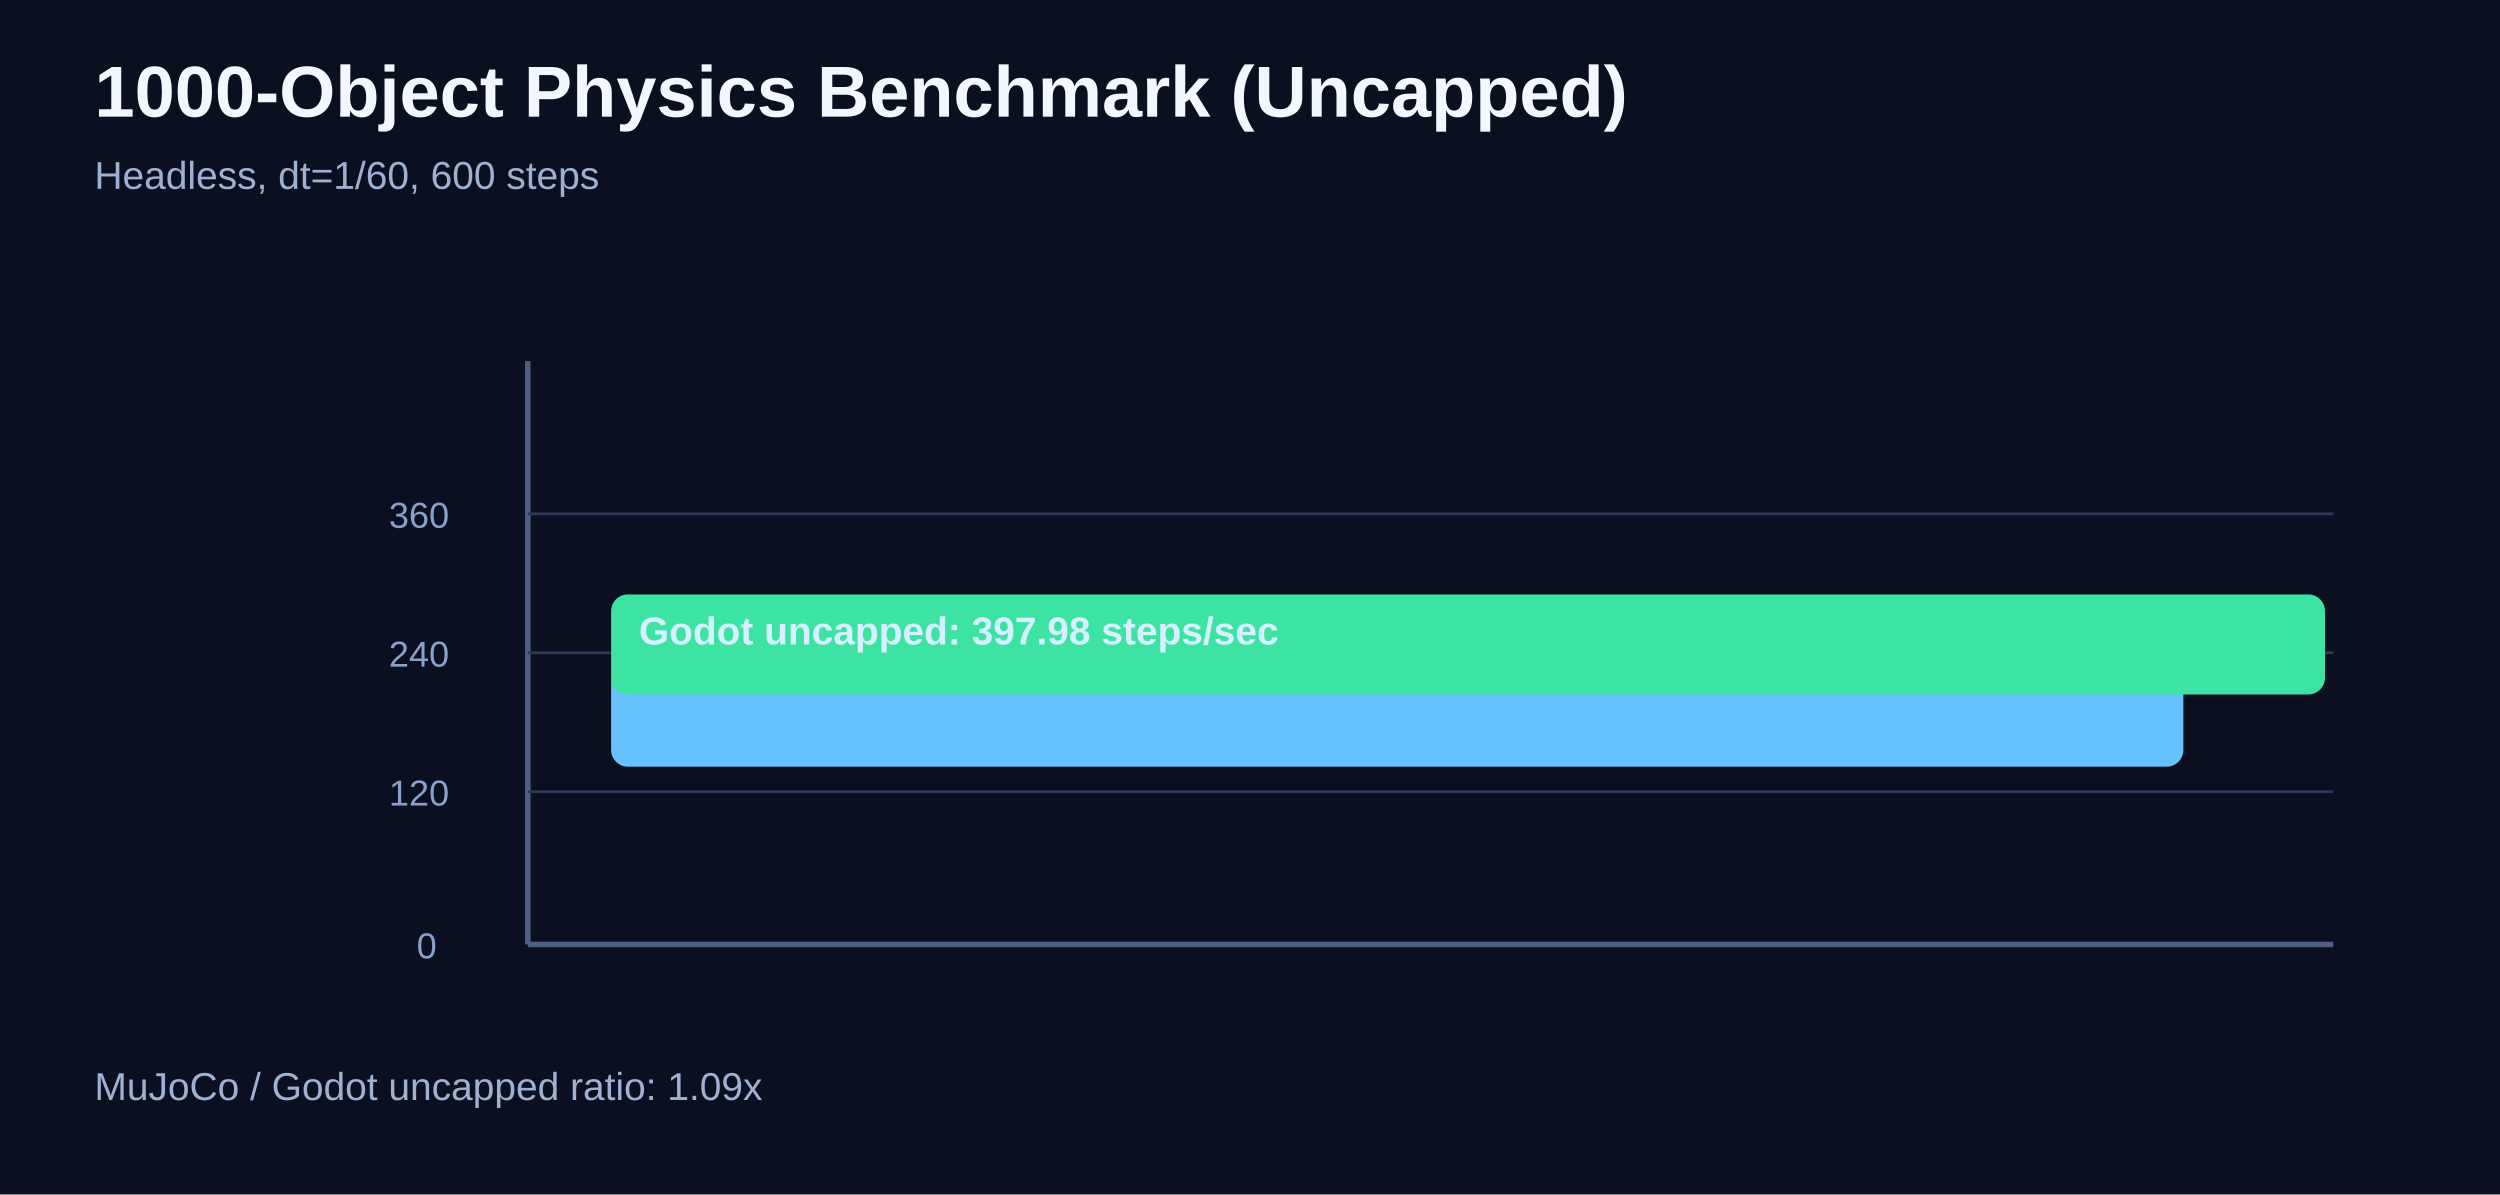
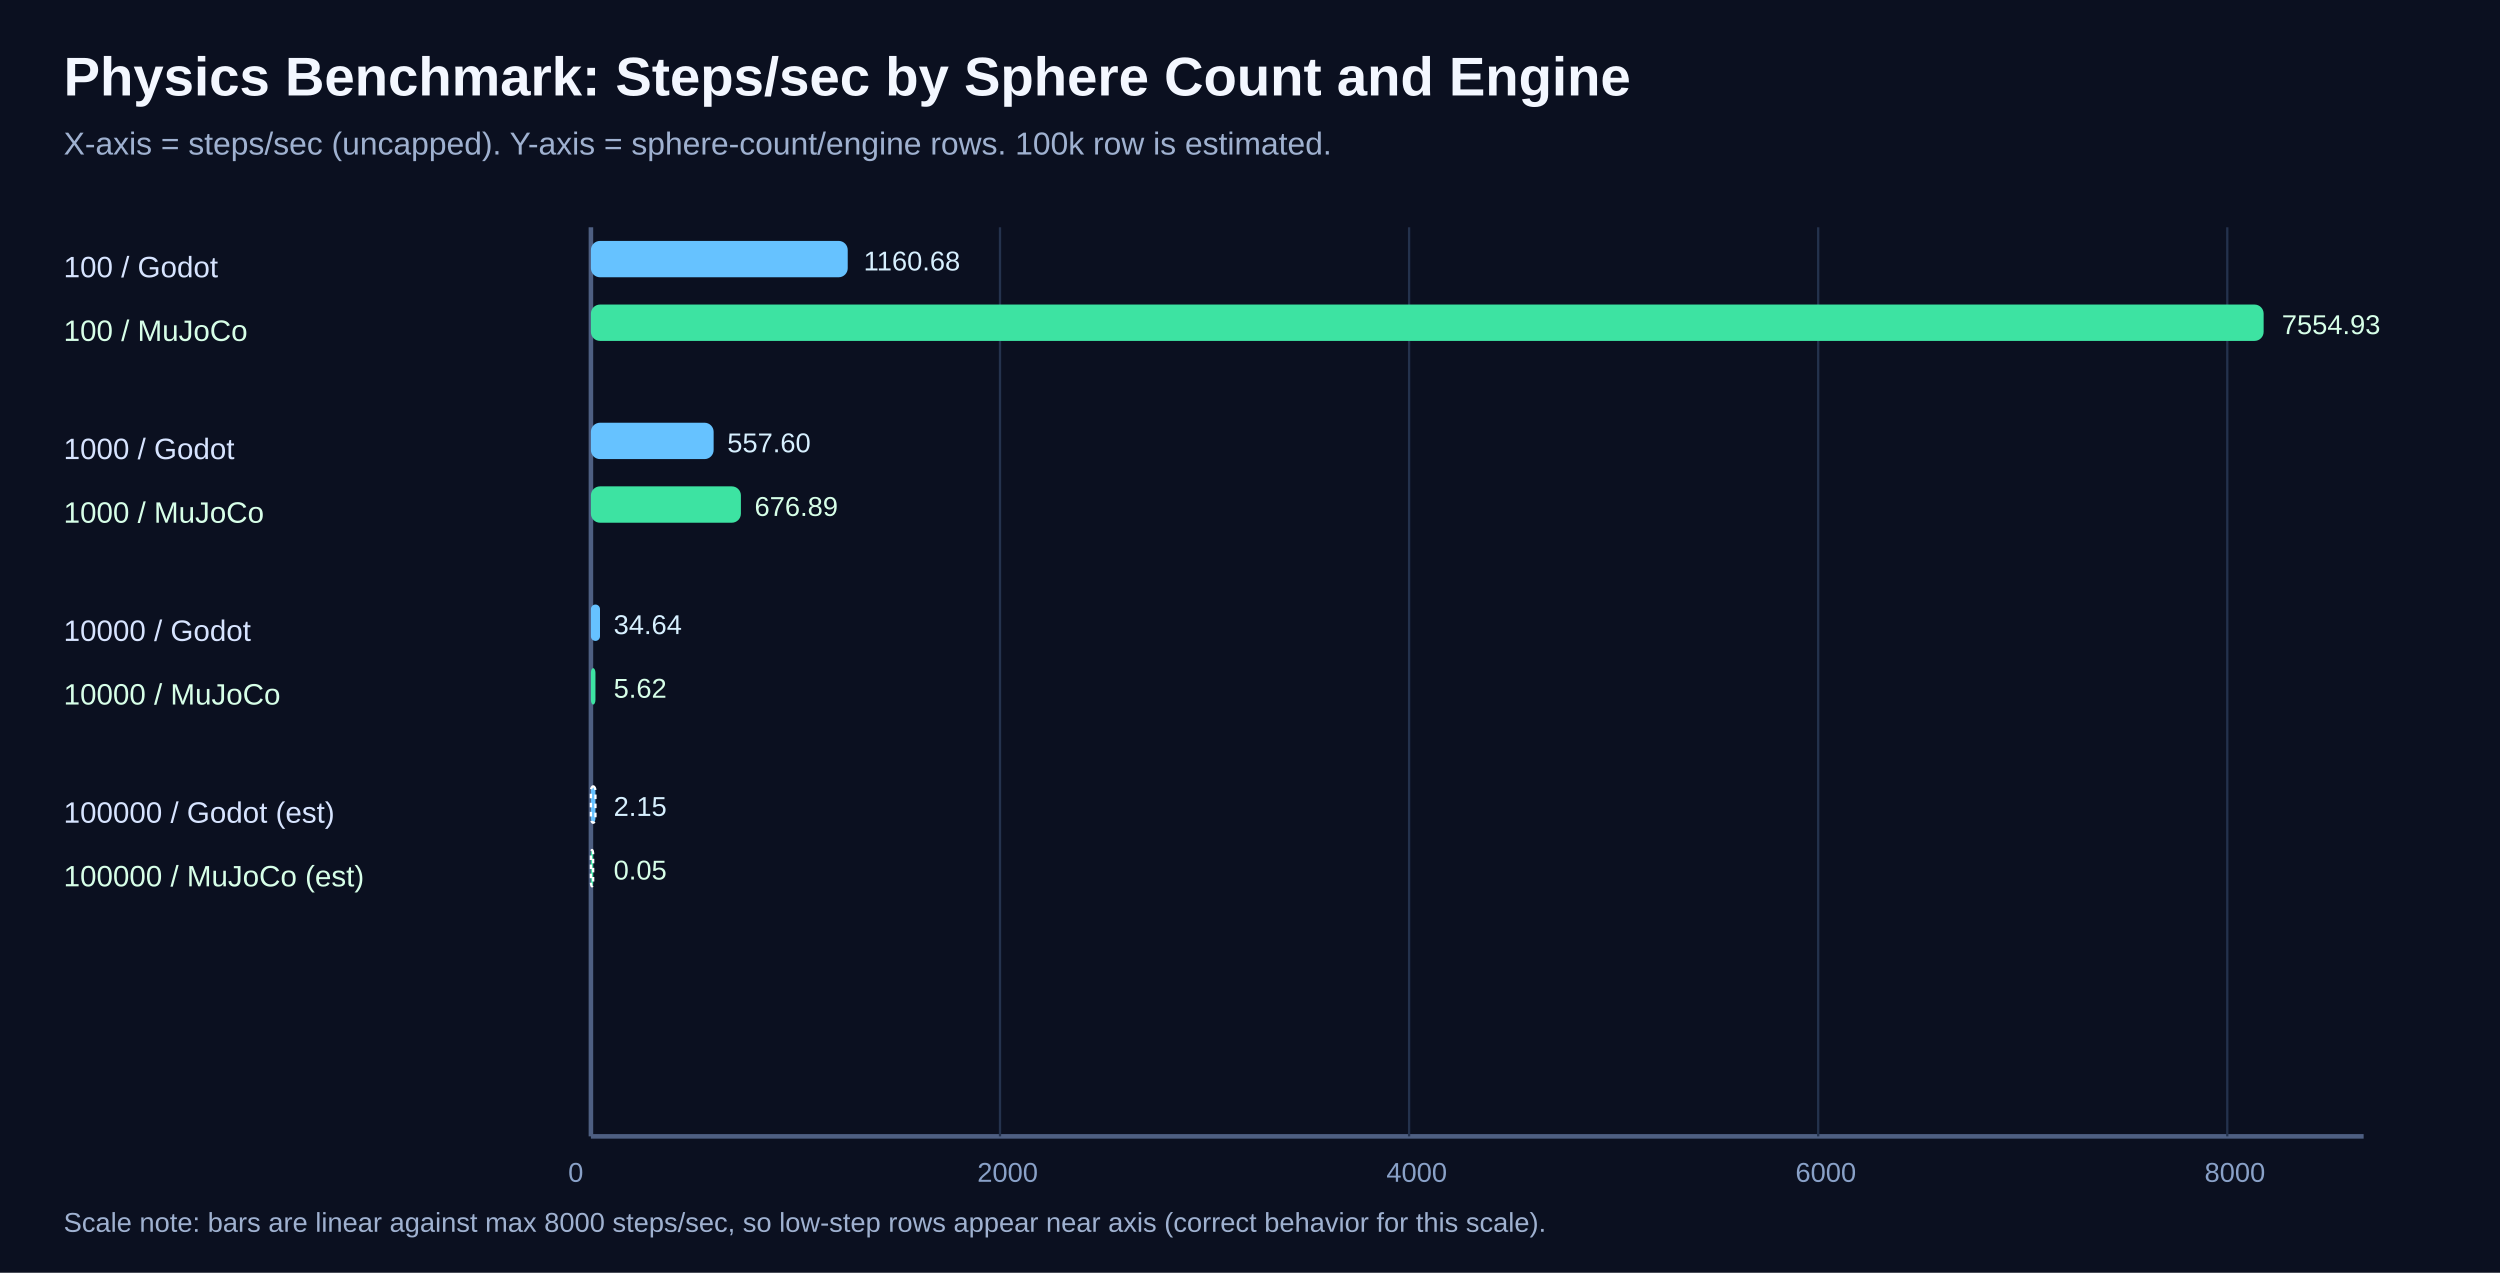
- <svg xmlns="http://www.w3.org/2000/svg" width="900" height="430" viewBox="0 0 900 430" role="img" aria-label="Uncapped physics benchmark chart">
-   <rect width="900" height="430" fill="#0b1020" />
-   <text x="34" y="42" fill="#f3f7ff" font-family="Arial, sans-serif" font-size="26" font-weight="700">1000-Object Physics Benchmark (Uncapped)</text>
-   <text x="34" y="68" fill="#9fb1d0" font-family="Arial, sans-serif" font-size="14">Headless, dt=1/60, 600 steps</text>
-   <line x1="190" y1="340" x2="840" y2="340" stroke="#4e5f82" stroke-width="2" />
-   <line x1="190" y1="130" x2="190" y2="340" stroke="#4e5f82" stroke-width="2" />
-   <text x="150" y="345" fill="#89a1c8" font-family="Arial, sans-serif" font-size="13">0</text>
-   <text x="140" y="290" fill="#89a1c8" font-family="Arial, sans-serif" font-size="13">120</text>
-   <text x="140" y="240" fill="#89a1c8" font-family="Arial, sans-serif" font-size="13">240</text>
-   <text x="140" y="190" fill="#89a1c8" font-family="Arial, sans-serif" font-size="13">360</text>
-   <line x1="190" y1="285" x2="840" y2="285" stroke="#2d3a55" stroke-width="1" />
-   <line x1="190" y1="235" x2="840" y2="235" stroke="#2d3a55" stroke-width="1" />
-   <line x1="190" y1="185" x2="840" y2="185" stroke="#2d3a55" stroke-width="1" />
-   <rect x="220" y="240" width="566" height="36" rx="6" fill="#66c2ff" />
-   <rect x="220" y="214" width="617" height="36" rx="6" fill="#3de3a2" />
-   <text x="230" y="232" fill="#d7f0ff" font-family="Arial, sans-serif" font-size="14" font-weight="700">Godot uncapped: 397.98 steps/sec</text>
-   <text x="230" y="206" fill="#0b1020" font-family="Arial, sans-serif" font-size="14" font-weight="700">MuJoCo uncapped: 434.22 steps/sec</text>
-   <text x="34" y="396" fill="#9fb1d0" font-family="Arial, sans-serif" font-size="14">MuJoCo / Godot uncapped ratio: 1.09x</text>
+ <svg xmlns="http://www.w3.org/2000/svg" width="1100" height="560" viewBox="0 0 1100 560" role="img" aria-label="Physics benchmark chart">
+   <rect width="1100" height="560" fill="#0b1020" />
+   <text x="28" y="42" fill="#f3f7ff" font-family="Arial, sans-serif" font-size="24" font-weight="700">Physics Benchmark: Steps/sec by Sphere Count and Engine</text>
+   <text x="28" y="68" fill="#9fb1d0" font-family="Arial, sans-serif" font-size="14">X-axis = steps/sec (uncapped). Y-axis = sphere-count/engine rows. 100k row is estimated.</text>
+   <line x1="260" y1="500" x2="1040" y2="500" stroke="#4e5f82" stroke-width="2" />
+   <line x1="260" y1="100" x2="260" y2="500" stroke="#4e5f82" stroke-width="2" />
+   <text x="250" y="520" fill="#89a1c8" font-family="Arial, sans-serif" font-size="12">0</text>
+   <text x="430" y="520" fill="#89a1c8" font-family="Arial, sans-serif" font-size="12">2000</text>
+   <text x="610" y="520" fill="#89a1c8" font-family="Arial, sans-serif" font-size="12">4000</text>
+   <text x="790" y="520" fill="#89a1c8" font-family="Arial, sans-serif" font-size="12">6000</text>
+   <text x="970" y="520" fill="#89a1c8" font-family="Arial, sans-serif" font-size="12">8000</text>
+   <line x1="440" y1="100" x2="440" y2="500" stroke="#24324d" stroke-width="1" />
+   <line x1="620" y1="100" x2="620" y2="500" stroke="#24324d" stroke-width="1" />
+   <line x1="800" y1="100" x2="800" y2="500" stroke="#24324d" stroke-width="1" />
+   <line x1="980" y1="100" x2="980" y2="500" stroke="#24324d" stroke-width="1" />
+   <text x="28" y="122" fill="#d7e4ff" font-family="Arial, sans-serif" font-size="13">100 / Godot</text>
+   <rect x="260" y="106" width="113" height="16" fill="#66c2ff" rx="4" />
+   <text x="380" y="119" fill="#d7f0ff" font-family="Arial, sans-serif" font-size="12">1160.68</text>
+   <text x="28" y="150" fill="#d7ffe8" font-family="Arial, sans-serif" font-size="13">100 / MuJoCo</text>
+   <rect x="260" y="134" width="736" height="16" fill="#3de3a2" rx="4" />
+   <text x="1004" y="147" fill="#d7ffe8" font-family="Arial, sans-serif" font-size="12">7554.93</text>
+   <text x="28" y="202" fill="#d7e4ff" font-family="Arial, sans-serif" font-size="13">1000 / Godot</text>
+   <rect x="260" y="186" width="54" height="16" fill="#66c2ff" rx="4" />
+   <text x="320" y="199" fill="#d7f0ff" font-family="Arial, sans-serif" font-size="12">557.60</text>
+   <text x="28" y="230" fill="#d7ffe8" font-family="Arial, sans-serif" font-size="13">1000 / MuJoCo</text>
+   <rect x="260" y="214" width="66" height="16" fill="#3de3a2" rx="4" />
+   <text x="332" y="227" fill="#d7ffe8" font-family="Arial, sans-serif" font-size="12">676.89</text>
+   <text x="28" y="282" fill="#d7e4ff" font-family="Arial, sans-serif" font-size="13">10000 / Godot</text>
+   <rect x="260" y="266" width="4" height="16" fill="#66c2ff" rx="2" />
+   <text x="270" y="279" fill="#d7f0ff" font-family="Arial, sans-serif" font-size="12">34.64</text>
+   <text x="28" y="310" fill="#d7ffe8" font-family="Arial, sans-serif" font-size="13">10000 / MuJoCo</text>
+   <rect x="260" y="294" width="2" height="16" fill="#3de3a2" rx="2" />
+   <text x="270" y="307" fill="#d7ffe8" font-family="Arial, sans-serif" font-size="12">5.62</text>
+   <text x="28" y="362" fill="#d7e4ff" font-family="Arial, sans-serif" font-size="13">100000 / Godot (est)</text>
+   <rect x="260" y="346" width="2" height="16" fill="#66c2ff" rx="2" stroke="#ffffff" stroke-dasharray="2,2" />
+   <text x="270" y="359" fill="#d7f0ff" font-family="Arial, sans-serif" font-size="12">2.15</text>
+   <text x="28" y="390" fill="#d7ffe8" font-family="Arial, sans-serif" font-size="13">100000 / MuJoCo (est)</text>
+   <rect x="260" y="374" width="1" height="16" fill="#3de3a2" rx="2" stroke="#ffffff" stroke-dasharray="2,2" />
+   <text x="270" y="387" fill="#d7ffe8" font-family="Arial, sans-serif" font-size="12">0.05</text>
+   <text x="28" y="542" fill="#9fb1d0" font-family="Arial, sans-serif" font-size="12">Scale note: bars are linear against max 8000 steps/sec, so low-step rows appear near axis (correct behavior for this scale).</text>
</svg>
